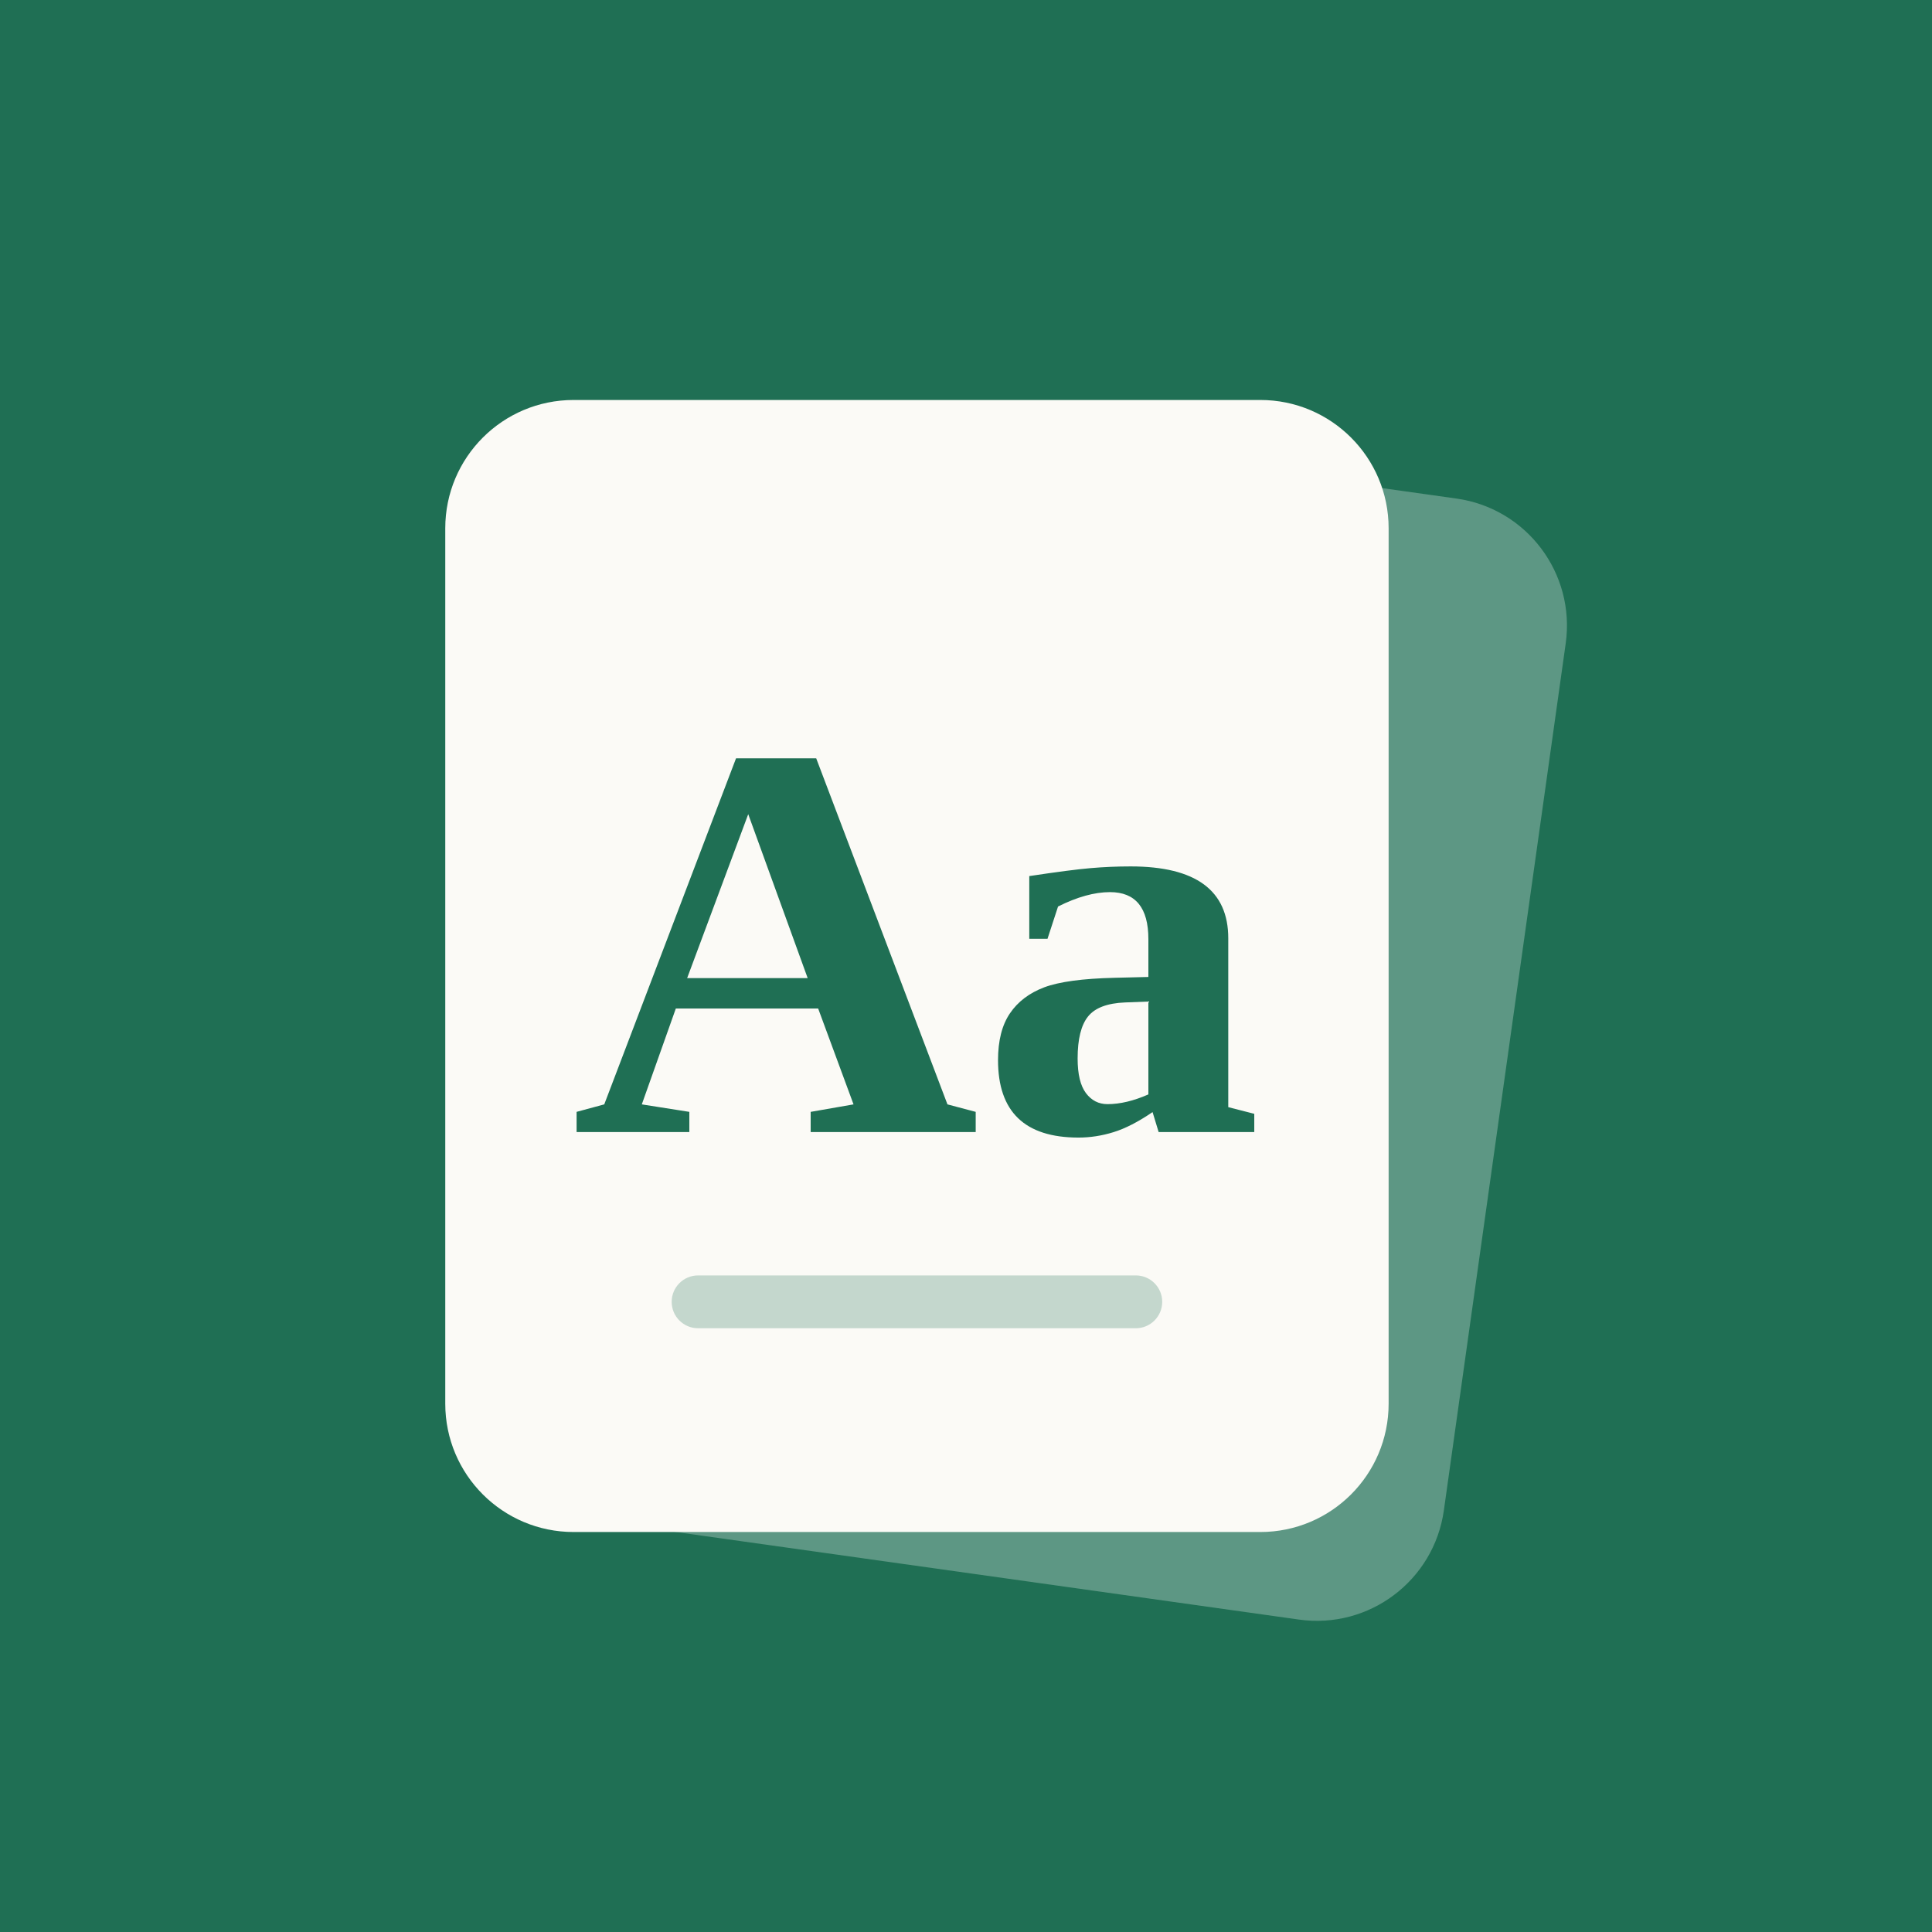
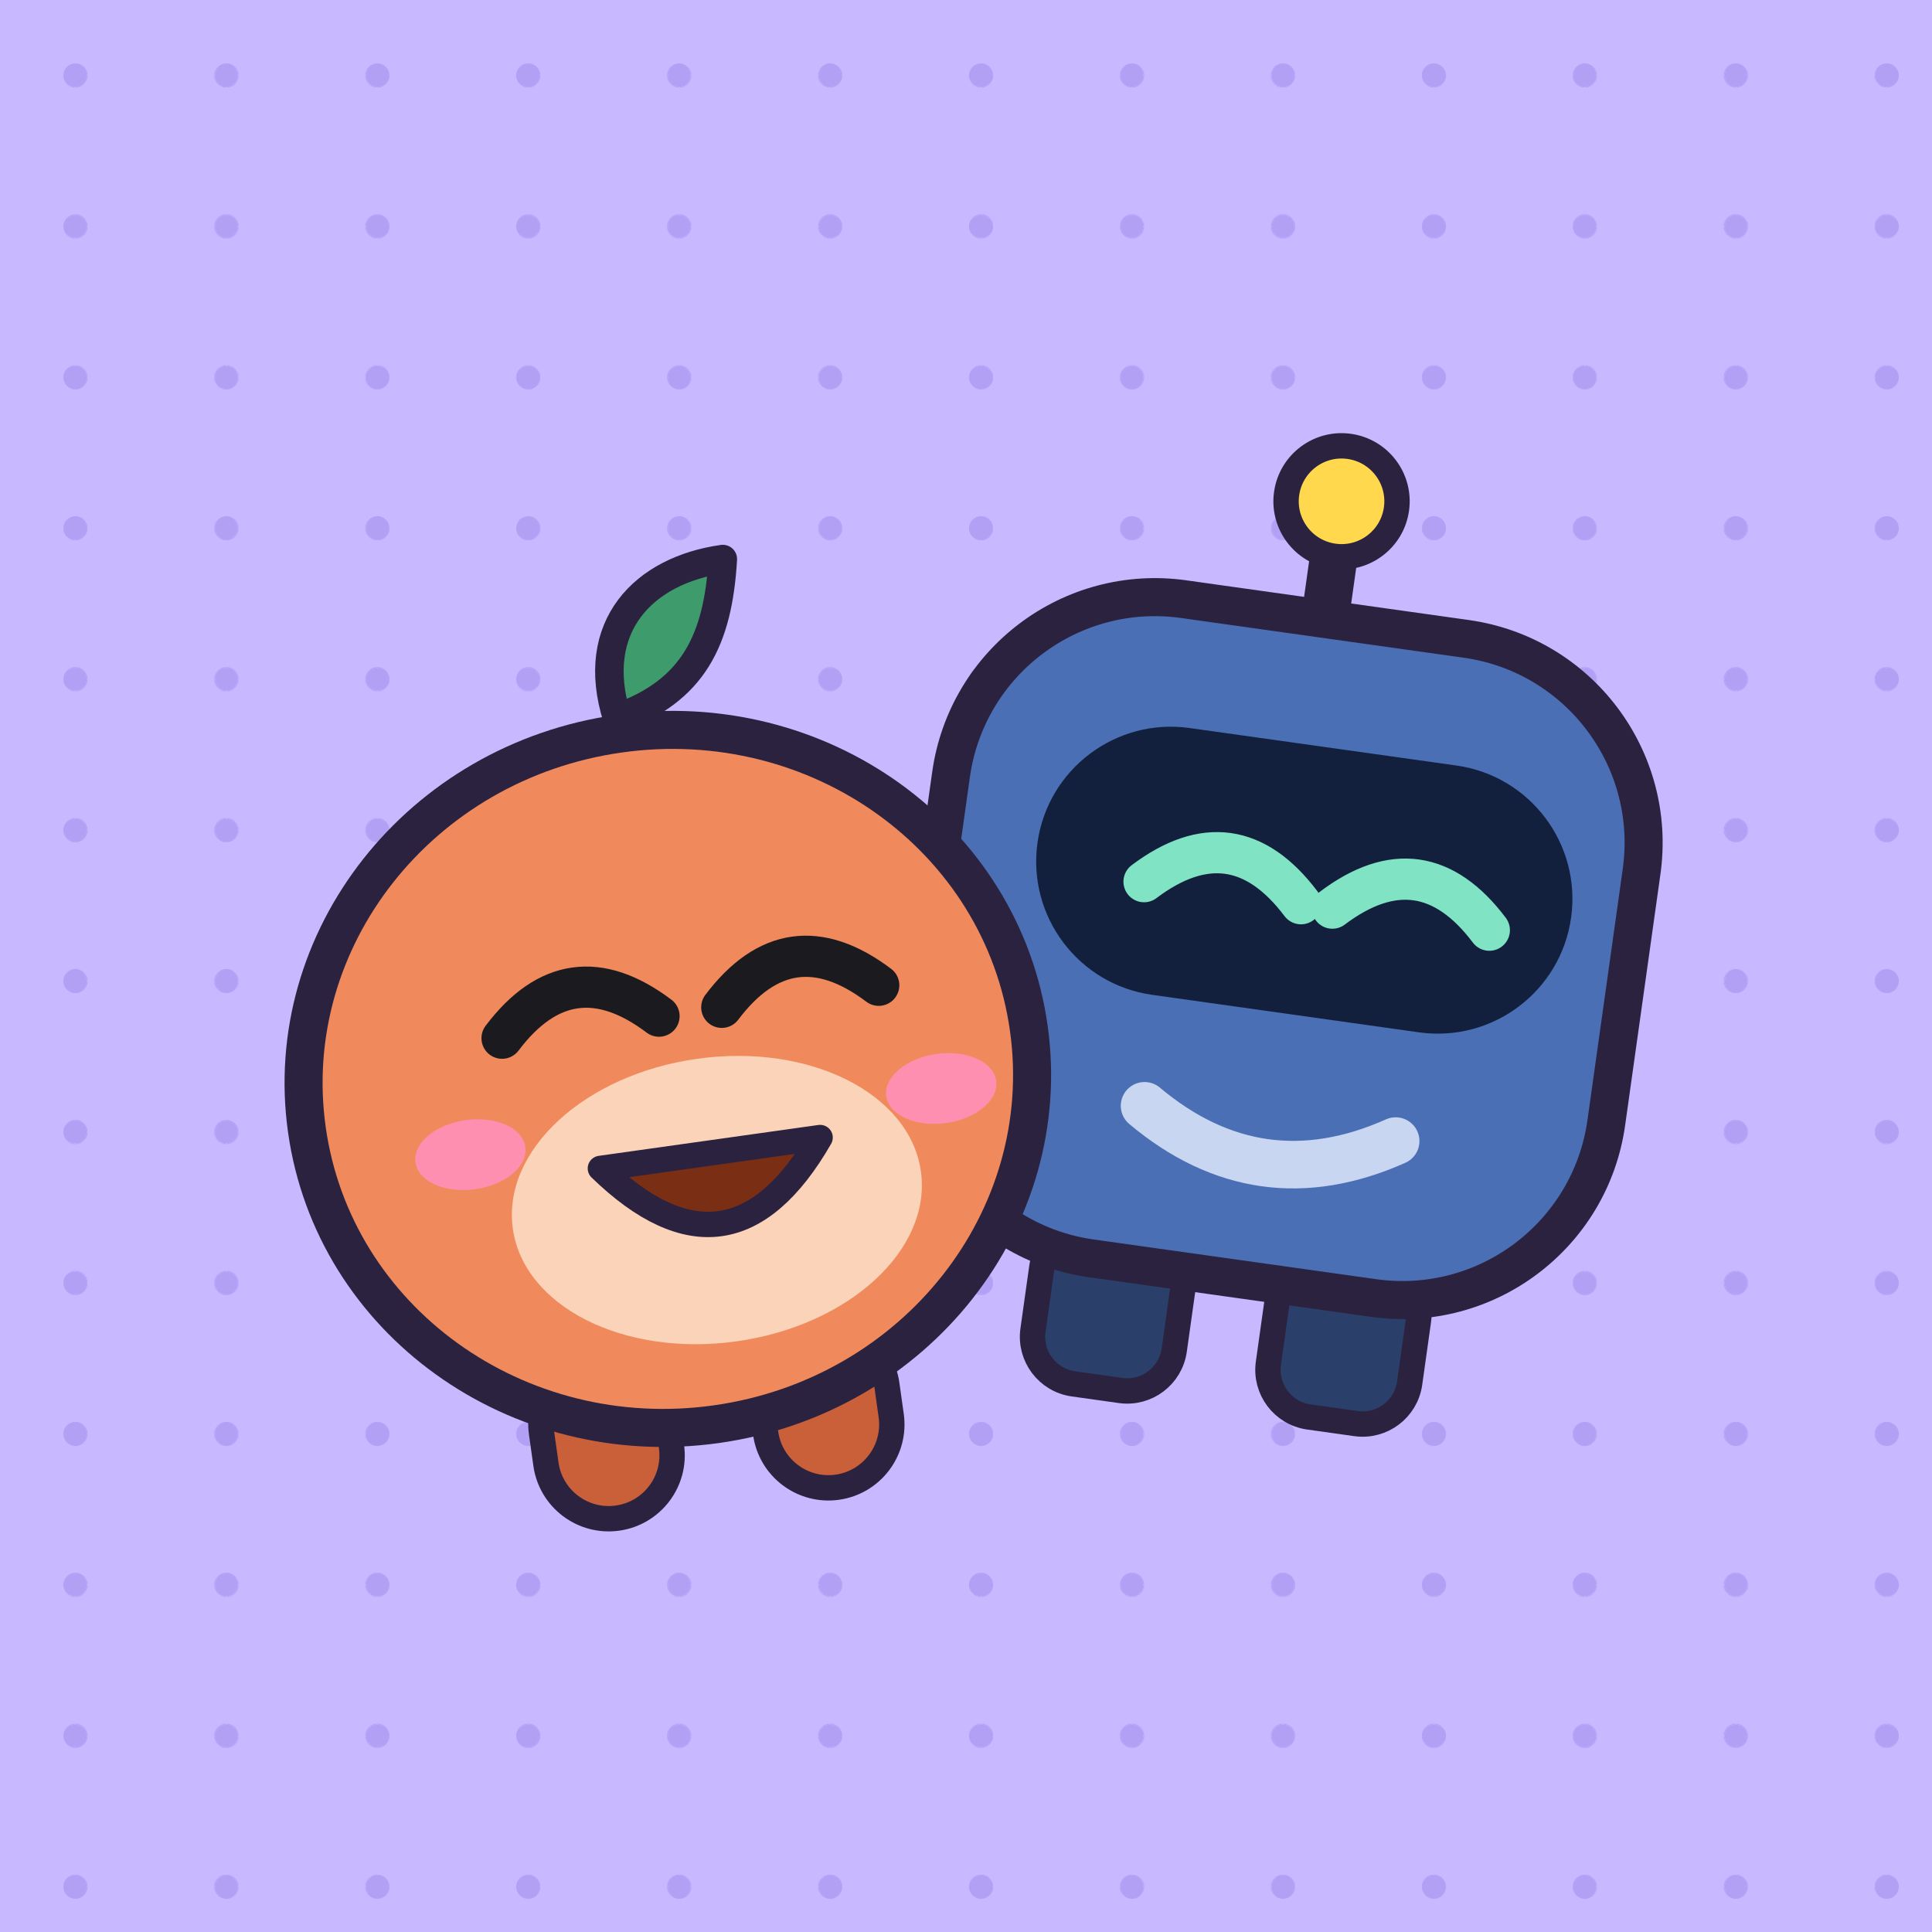
<svg xmlns="http://www.w3.org/2000/svg" width="512" height="512" viewBox="0 0 512 512">
-   <rect width="512" height="512" fill="#1F6F54" />
-   <rect x="150" y="118" width="250" height="300" rx="34" fill="#ffffff" opacity=".28" transform="rotate(8 275 268)" />
-   <rect x="118" y="106" width="250" height="300" rx="34" fill="#FBFAF6" />
-   <text x="243" y="300" text-anchor="middle" font-family="Georgia, 'Times New Roman', serif" font-weight="700" font-size="150" fill="#1F6F54">Aa</text>
-   <rect x="178" y="338" width="130" height="14" rx="7" fill="#1F6F54" opacity=".25" />
+   <defs>
+     <pattern id="d" width="40" height="40" patternUnits="userSpaceOnUse">
+       <circle cx="20" cy="20" r="3.2" fill="#B2A0F5" />
+     </pattern>
+   </defs>
+   <rect width="512" height="512" fill="#C7B8FF" />
+   <rect width="512" height="512" fill="url(#d)" />
+   <g transform="translate(206 112) rotate(8 128 128) scale(4.2)">
+     <path d="M32 12V5" stroke="#2B2240" stroke-width="3" stroke-linecap="round" />
+     <circle cx="32" cy="4.5" r="3.5" fill="#FFD84D" stroke="#2B2240" stroke-width="1.6" />
+     <rect x="20" y="52" width="9" height="10" rx="3" fill="#2B3F6B" stroke="#2B2240" stroke-width="1.6" />
+     <rect x="35" y="52" width="9" height="10" rx="3" fill="#2B3F6B" stroke="#2B2240" stroke-width="1.6" />
+     <rect x="10" y="12" width="44" height="42" rx="13" fill="#4A6FB5" stroke="#2B2240" stroke-width="2.4" />
+     <rect x="16" y="20" width="34" height="17" rx="8.5" fill="#12203D" />
+     <path d="M23 30q5-5 10 0M35 30q5-5 10 0" fill="none" stroke="#7FE3C4" stroke-width="2.6" stroke-linecap="round" />
+     <path d="M25 44q8 5 16 0" fill="none" stroke="#C9D6F2" stroke-width="3" stroke-linecap="round" />
+   </g>
+   <g transform="translate(40 140) rotate(-8 128 128) scale(4.2)">
+     <path d="M32 12c-1-6 3-9 8-9-1 5-3 8-8 9z" fill="#3E9B6B" stroke="#2B2240" stroke-width="1.8" stroke-linejoin="round" />
+     <rect x="21" y="52" width="8" height="10" rx="4" fill="#C9603A" stroke="#2B2240" stroke-width="1.6" />
+     <rect x="35" y="52" width="8" height="10" rx="4" fill="#C9603A" stroke="#2B2240" stroke-width="1.6" />
+     <ellipse cx="32" cy="35" rx="23" ry="22" fill="#F08A5D" stroke="#2B2240" stroke-width="2.4" />
+     <ellipse cx="34" cy="43" rx="13" ry="9" fill="#FBD3B8" />
+     <path d="M22 31q5-5 10 0M36 31q5-5 10 0" fill="none" stroke="#1B1B1F" stroke-width="2.6" stroke-linecap="round" />
+     <path d="M27 40q7 9 14 0z" fill="#7A2E14" stroke="#2B2240" stroke-width="1.6" stroke-linejoin="round" />
+     <ellipse cx="19" cy="38" rx="3.5" ry="2.2" fill="#FF8FB1" />
+     <ellipse cx="49" cy="38" rx="3.5" ry="2.2" fill="#FF8FB1" />
+   </g>
</svg>
